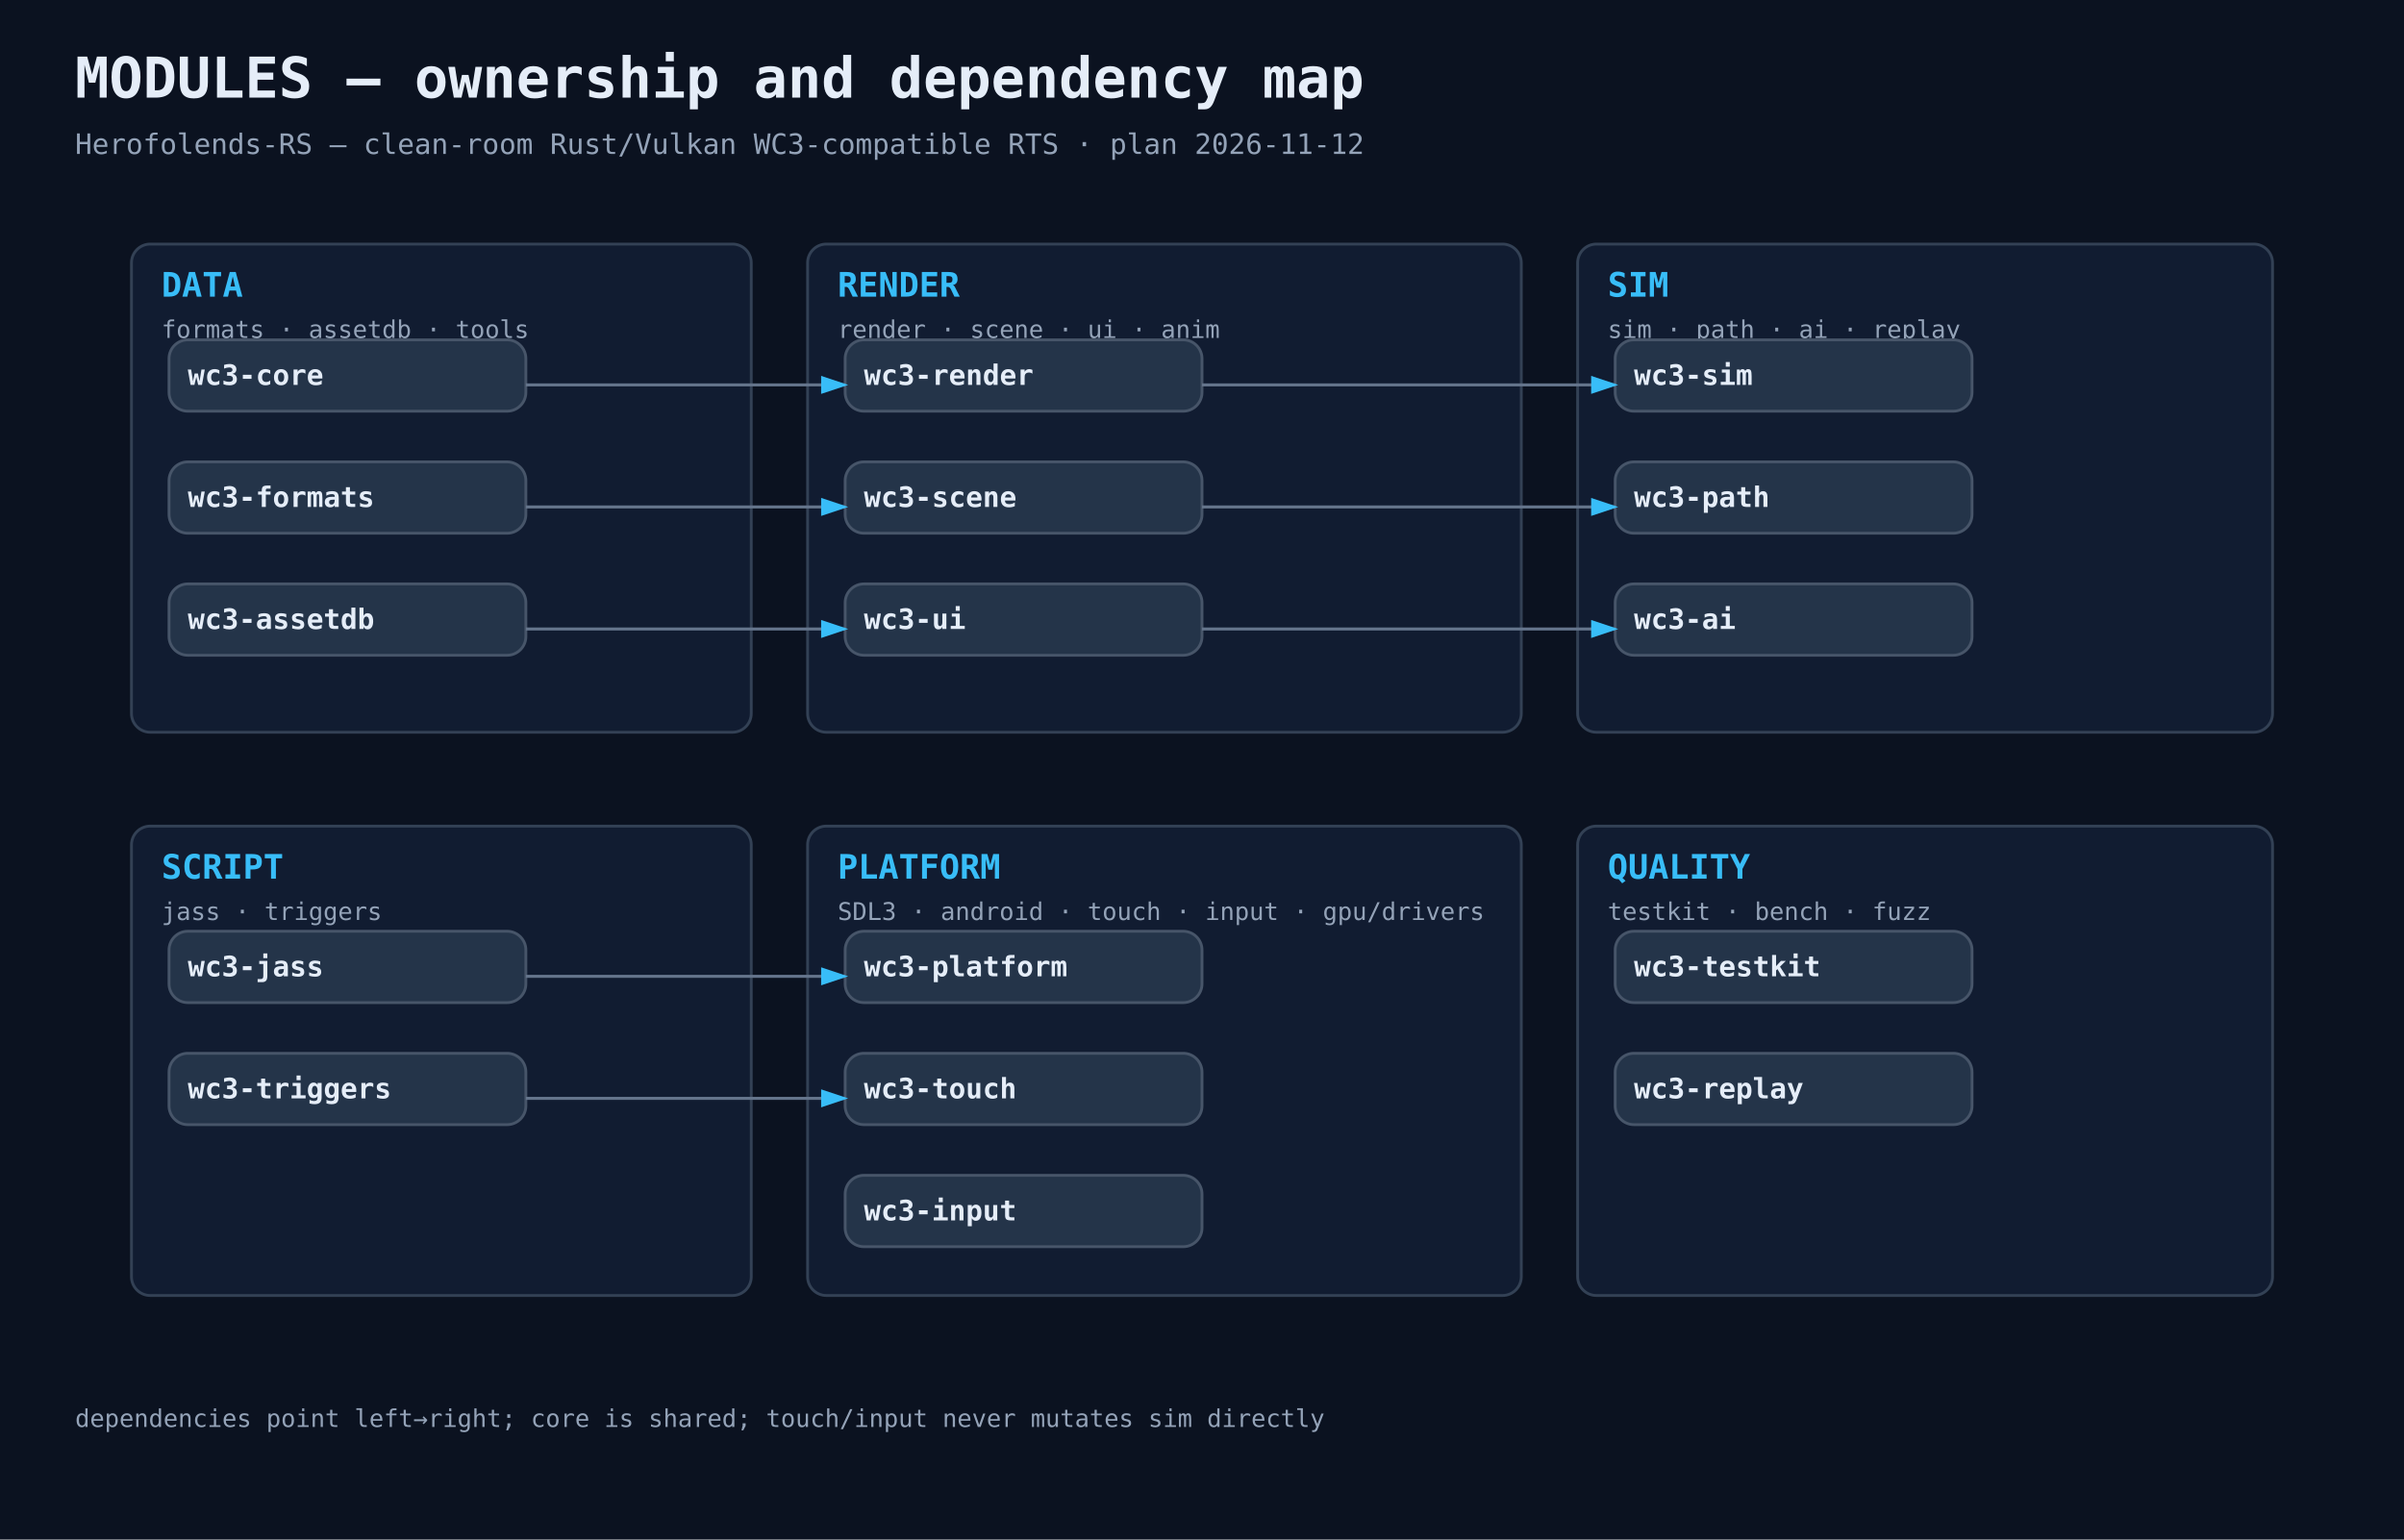
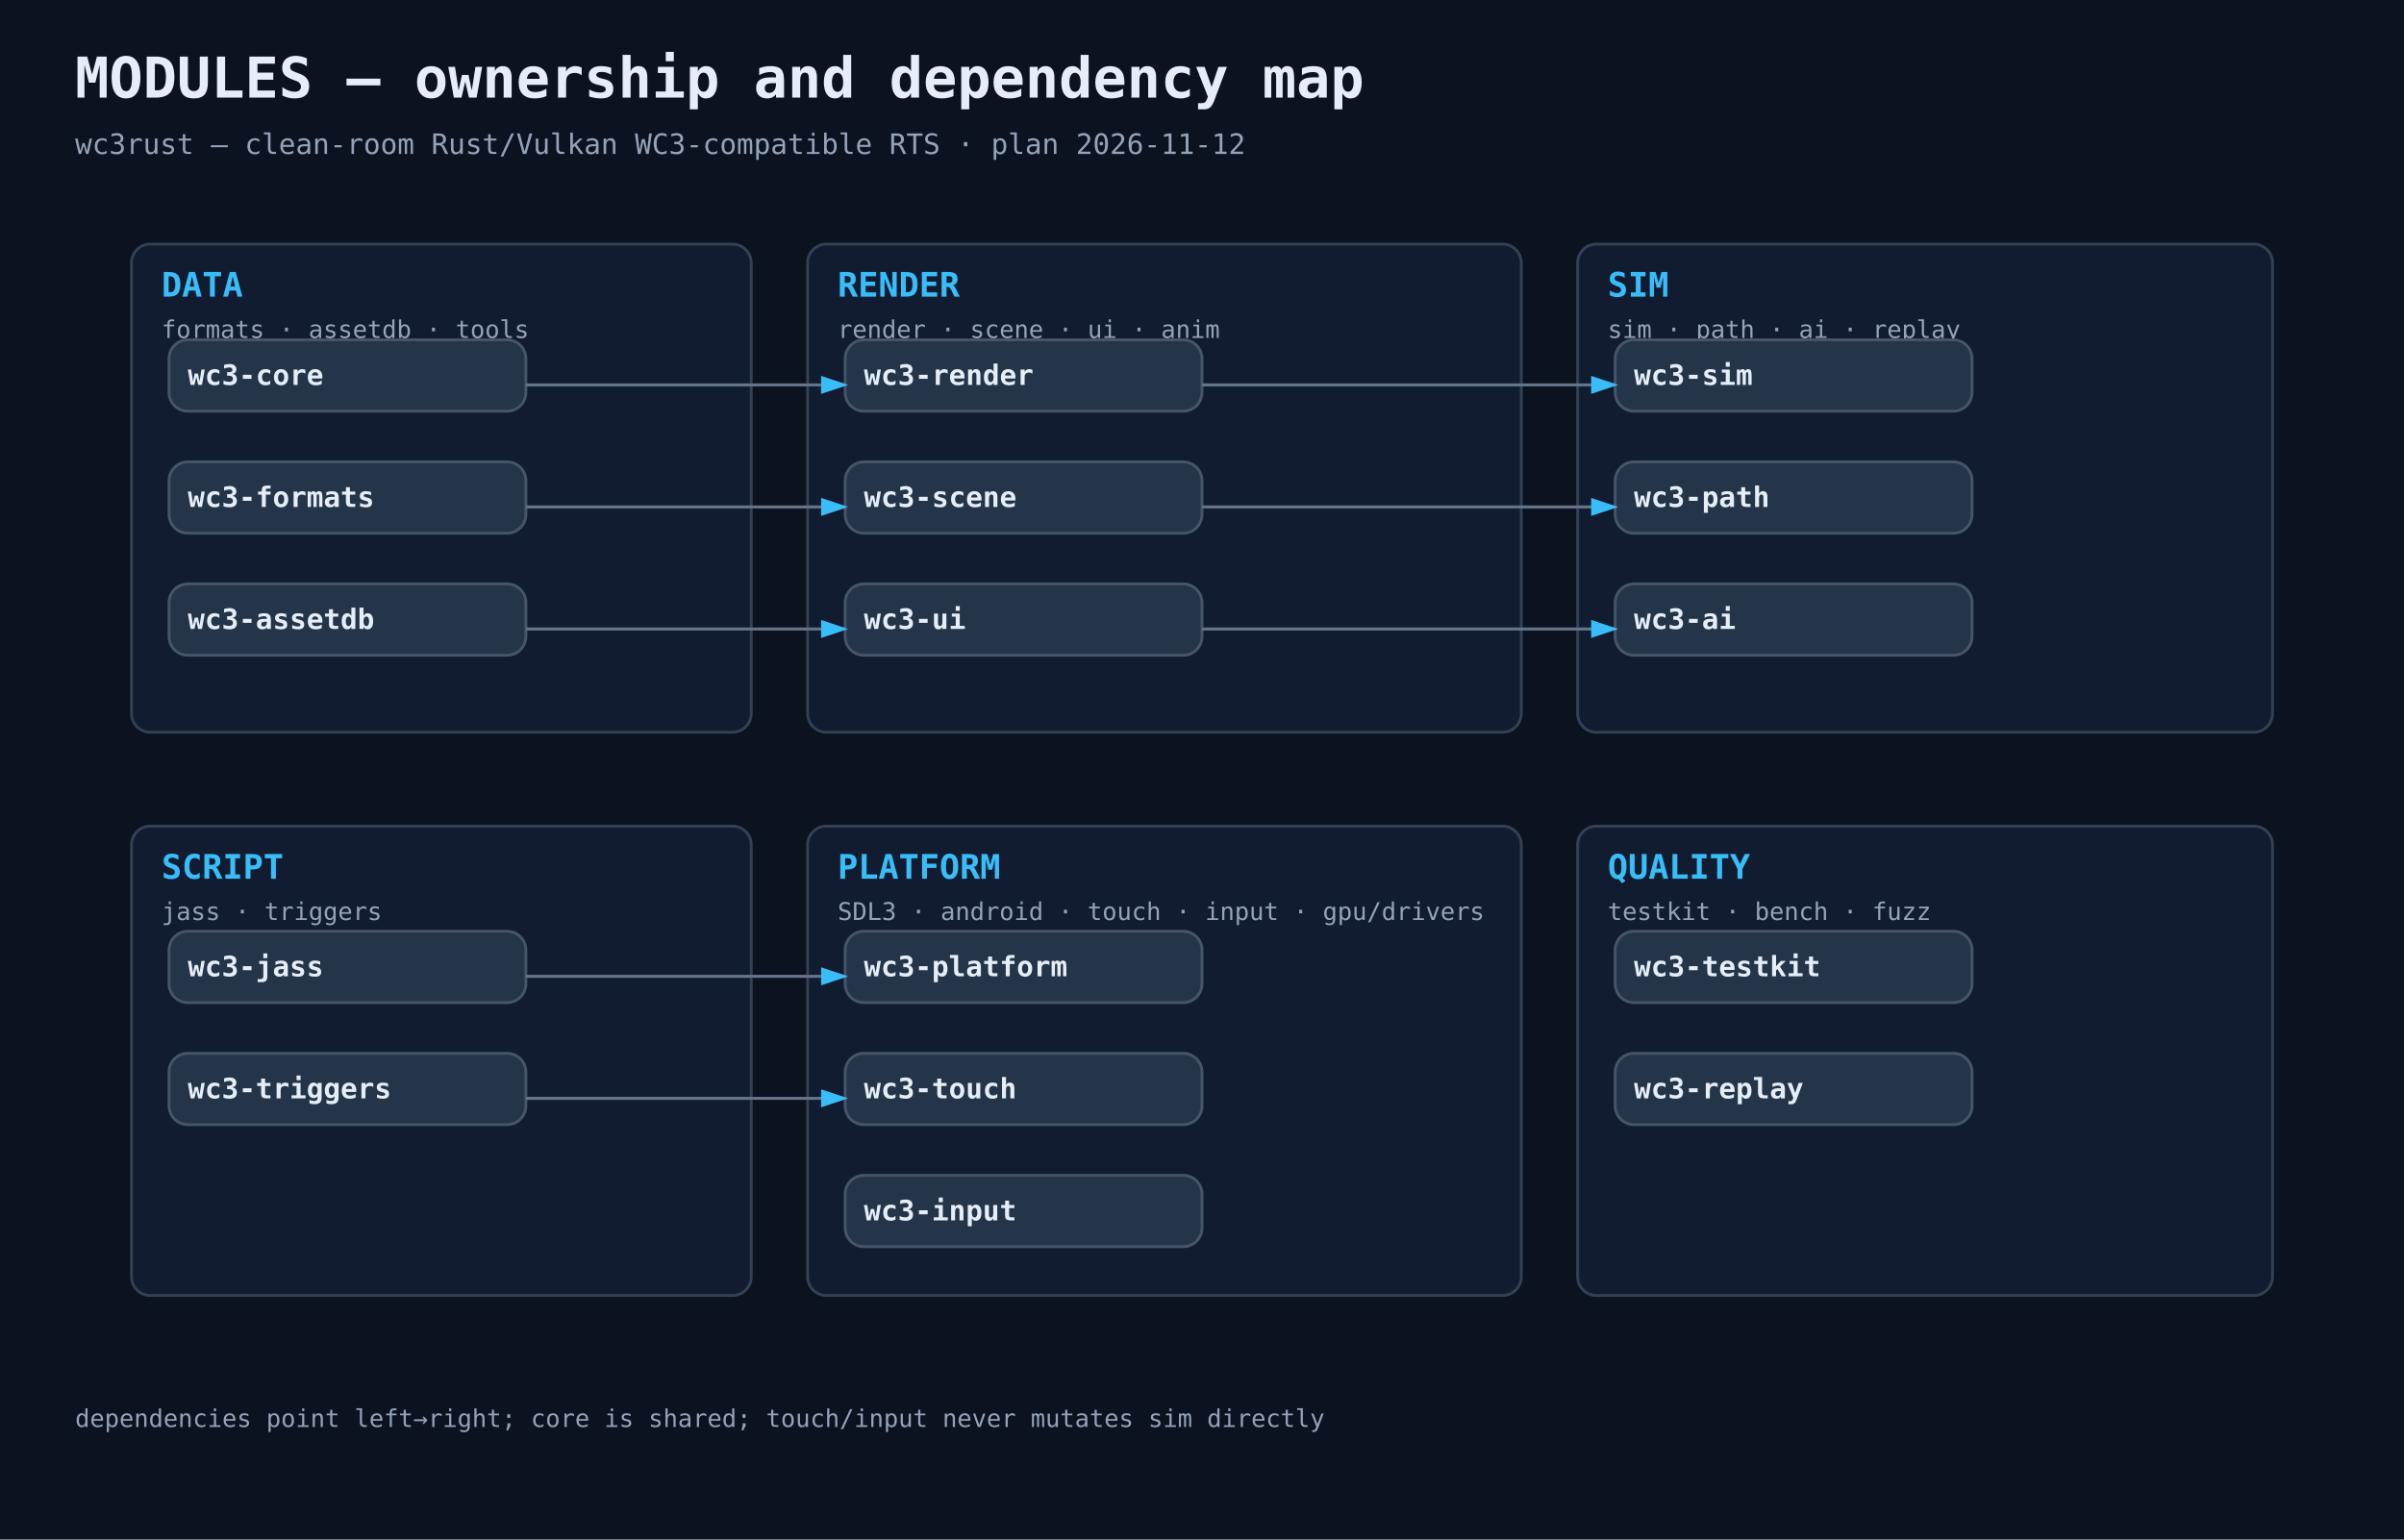
<svg xmlns="http://www.w3.org/2000/svg" width="1280" height="820" viewBox="0 0 1280 820">
  <defs>
    <marker id="arrow" markerWidth="10" markerHeight="10" refX="8" refY="3" orient="auto" markerUnits="strokeWidth">
      <path d="M0,0 L0,6 L9,3 z" fill="#38bdf8" />
    </marker>
  </defs>
  <rect width="100%" height="100%" fill="#0b1220" />
  <text x="40" y="52" font-family="monospace" font-size="30" font-weight="700" fill="#e5edf8" text-anchor="start">MODULES — ownership and dependency map</text>
-   <text x="40" y="82" font-family="monospace" font-size="15" font-weight="400" fill="#94a3b8" text-anchor="start">Herofolends-RS — clean-room Rust/Vulkan WC3-compatible RTS · plan 2026-11-12</text>
+   <text x="40" y="82" font-family="monospace" font-size="15" font-weight="400" fill="#94a3b8" text-anchor="start">wc3rust — clean-room Rust/Vulkan WC3-compatible RTS · plan 2026-11-12</text>
  <rect x="70" y="130" width="330" height="260" rx="10" fill="#111c31" stroke="#334155" stroke-width="1.5" opacity="1.0" />
  <text x="86" y="158" font-family="monospace" font-size="18" font-weight="700" fill="#38bdf8" text-anchor="start">DATA</text>
  <text x="86" y="180" font-family="monospace" font-size="13" font-weight="400" fill="#94a3b8" text-anchor="start">formats · assetdb · tools</text>
  <rect x="430" y="130" width="380" height="260" rx="10" fill="#111c31" stroke="#334155" stroke-width="1.5" opacity="1.0" />
  <text x="446" y="158" font-family="monospace" font-size="18" font-weight="700" fill="#38bdf8" text-anchor="start">RENDER</text>
  <text x="446" y="180" font-family="monospace" font-size="13" font-weight="400" fill="#94a3b8" text-anchor="start">render · scene · ui · anim</text>
  <rect x="840" y="130" width="370" height="260" rx="10" fill="#111c31" stroke="#334155" stroke-width="1.5" opacity="1.0" />
  <text x="856" y="158" font-family="monospace" font-size="18" font-weight="700" fill="#38bdf8" text-anchor="start">SIM</text>
  <text x="856" y="180" font-family="monospace" font-size="13" font-weight="400" fill="#94a3b8" text-anchor="start">sim · path · ai · replay</text>
  <rect x="70" y="440" width="330" height="250" rx="10" fill="#111c31" stroke="#334155" stroke-width="1.5" opacity="1.0" />
  <text x="86" y="468" font-family="monospace" font-size="18" font-weight="700" fill="#38bdf8" text-anchor="start">SCRIPT</text>
  <text x="86" y="490" font-family="monospace" font-size="13" font-weight="400" fill="#94a3b8" text-anchor="start">jass · triggers</text>
  <rect x="430" y="440" width="380" height="250" rx="10" fill="#111c31" stroke="#334155" stroke-width="1.5" opacity="1.0" />
  <text x="446" y="468" font-family="monospace" font-size="18" font-weight="700" fill="#38bdf8" text-anchor="start">PLATFORM</text>
  <text x="446" y="490" font-family="monospace" font-size="13" font-weight="400" fill="#94a3b8" text-anchor="start">SDL3 · android · touch · input · gpu/drivers</text>
  <rect x="840" y="440" width="370" height="250" rx="10" fill="#111c31" stroke="#334155" stroke-width="1.5" opacity="1.0" />
  <text x="856" y="468" font-family="monospace" font-size="18" font-weight="700" fill="#38bdf8" text-anchor="start">QUALITY</text>
  <text x="856" y="490" font-family="monospace" font-size="13" font-weight="400" fill="#94a3b8" text-anchor="start">testkit · bench · fuzz</text>
  <rect x="90" y="181" width="190" height="38" rx="10" fill="#243449" stroke="#475569" stroke-width="1.5" opacity="1.0" />
  <text x="100" y="205" font-family="monospace" font-size="15" font-weight="700" fill="#e5edf8" text-anchor="start">wc3-core</text>
  <rect x="90" y="246" width="190" height="38" rx="10" fill="#243449" stroke="#475569" stroke-width="1.5" opacity="1.0" />
  <text x="100" y="270" font-family="monospace" font-size="15" font-weight="700" fill="#e5edf8" text-anchor="start">wc3-formats</text>
  <rect x="90" y="311" width="190" height="38" rx="10" fill="#243449" stroke="#475569" stroke-width="1.5" opacity="1.0" />
  <text x="100" y="335" font-family="monospace" font-size="15" font-weight="700" fill="#e5edf8" text-anchor="start">wc3-assetdb</text>
  <rect x="450" y="181" width="190" height="38" rx="10" fill="#243449" stroke="#475569" stroke-width="1.5" opacity="1.0" />
  <text x="460" y="205" font-family="monospace" font-size="15" font-weight="700" fill="#e5edf8" text-anchor="start">wc3-render</text>
  <rect x="450" y="246" width="190" height="38" rx="10" fill="#243449" stroke="#475569" stroke-width="1.5" opacity="1.0" />
  <text x="460" y="270" font-family="monospace" font-size="15" font-weight="700" fill="#e5edf8" text-anchor="start">wc3-scene</text>
  <rect x="450" y="311" width="190" height="38" rx="10" fill="#243449" stroke="#475569" stroke-width="1.5" opacity="1.0" />
  <text x="460" y="335" font-family="monospace" font-size="15" font-weight="700" fill="#e5edf8" text-anchor="start">wc3-ui</text>
  <rect x="860" y="181" width="190" height="38" rx="10" fill="#243449" stroke="#475569" stroke-width="1.5" opacity="1.0" />
  <text x="870" y="205" font-family="monospace" font-size="15" font-weight="700" fill="#e5edf8" text-anchor="start">wc3-sim</text>
  <rect x="860" y="246" width="190" height="38" rx="10" fill="#243449" stroke="#475569" stroke-width="1.5" opacity="1.0" />
  <text x="870" y="270" font-family="monospace" font-size="15" font-weight="700" fill="#e5edf8" text-anchor="start">wc3-path</text>
  <rect x="860" y="311" width="190" height="38" rx="10" fill="#243449" stroke="#475569" stroke-width="1.5" opacity="1.0" />
  <text x="870" y="335" font-family="monospace" font-size="15" font-weight="700" fill="#e5edf8" text-anchor="start">wc3-ai</text>
  <rect x="90" y="496" width="190" height="38" rx="10" fill="#243449" stroke="#475569" stroke-width="1.5" opacity="1.0" />
  <text x="100" y="520" font-family="monospace" font-size="15" font-weight="700" fill="#e5edf8" text-anchor="start">wc3-jass</text>
  <rect x="90" y="561" width="190" height="38" rx="10" fill="#243449" stroke="#475569" stroke-width="1.5" opacity="1.0" />
  <text x="100" y="585" font-family="monospace" font-size="15" font-weight="700" fill="#e5edf8" text-anchor="start">wc3-triggers</text>
  <rect x="450" y="496" width="190" height="38" rx="10" fill="#243449" stroke="#475569" stroke-width="1.5" opacity="1.0" />
  <text x="460" y="520" font-family="monospace" font-size="15" font-weight="700" fill="#e5edf8" text-anchor="start">wc3-platform</text>
  <rect x="450" y="561" width="190" height="38" rx="10" fill="#243449" stroke="#475569" stroke-width="1.5" opacity="1.0" />
  <text x="460" y="585" font-family="monospace" font-size="15" font-weight="700" fill="#e5edf8" text-anchor="start">wc3-touch</text>
  <rect x="450" y="626" width="190" height="38" rx="10" fill="#243449" stroke="#475569" stroke-width="1.5" opacity="1.0" />
  <text x="460" y="650" font-family="monospace" font-size="15" font-weight="700" fill="#e5edf8" text-anchor="start">wc3-input</text>
  <rect x="860" y="496" width="190" height="38" rx="10" fill="#243449" stroke="#475569" stroke-width="1.5" opacity="1.0" />
  <text x="870" y="520" font-family="monospace" font-size="15" font-weight="700" fill="#e5edf8" text-anchor="start">wc3-testkit</text>
  <rect x="860" y="561" width="190" height="38" rx="10" fill="#243449" stroke="#475569" stroke-width="1.5" opacity="1.0" />
  <text x="870" y="585" font-family="monospace" font-size="15" font-weight="700" fill="#e5edf8" text-anchor="start">wc3-replay</text>
  <line x1="280" y1="205" x2="450" y2="205" stroke="#64748b" stroke-width="1.6" marker-end="url(#arrow)" />
  <line x1="280" y1="270" x2="450" y2="270" stroke="#64748b" stroke-width="1.6" marker-end="url(#arrow)" />
  <line x1="280" y1="335" x2="450" y2="335" stroke="#64748b" stroke-width="1.6" marker-end="url(#arrow)" />
  <line x1="640" y1="205" x2="860" y2="205" stroke="#64748b" stroke-width="1.6" marker-end="url(#arrow)" />
  <line x1="640" y1="270" x2="860" y2="270" stroke="#64748b" stroke-width="1.6" marker-end="url(#arrow)" />
  <line x1="640" y1="335" x2="860" y2="335" stroke="#64748b" stroke-width="1.6" marker-end="url(#arrow)" />
  <line x1="280" y1="520" x2="450" y2="520" stroke="#64748b" stroke-width="1.6" marker-end="url(#arrow)" />
  <line x1="280" y1="585" x2="450" y2="585" stroke="#64748b" stroke-width="1.6" marker-end="url(#arrow)" />
  <text x="40" y="760" font-family="monospace" font-size="13" font-weight="400" fill="#94a3b8" text-anchor="start">dependencies point left→right; core is shared; touch/input never mutates sim directly</text>
</svg>
